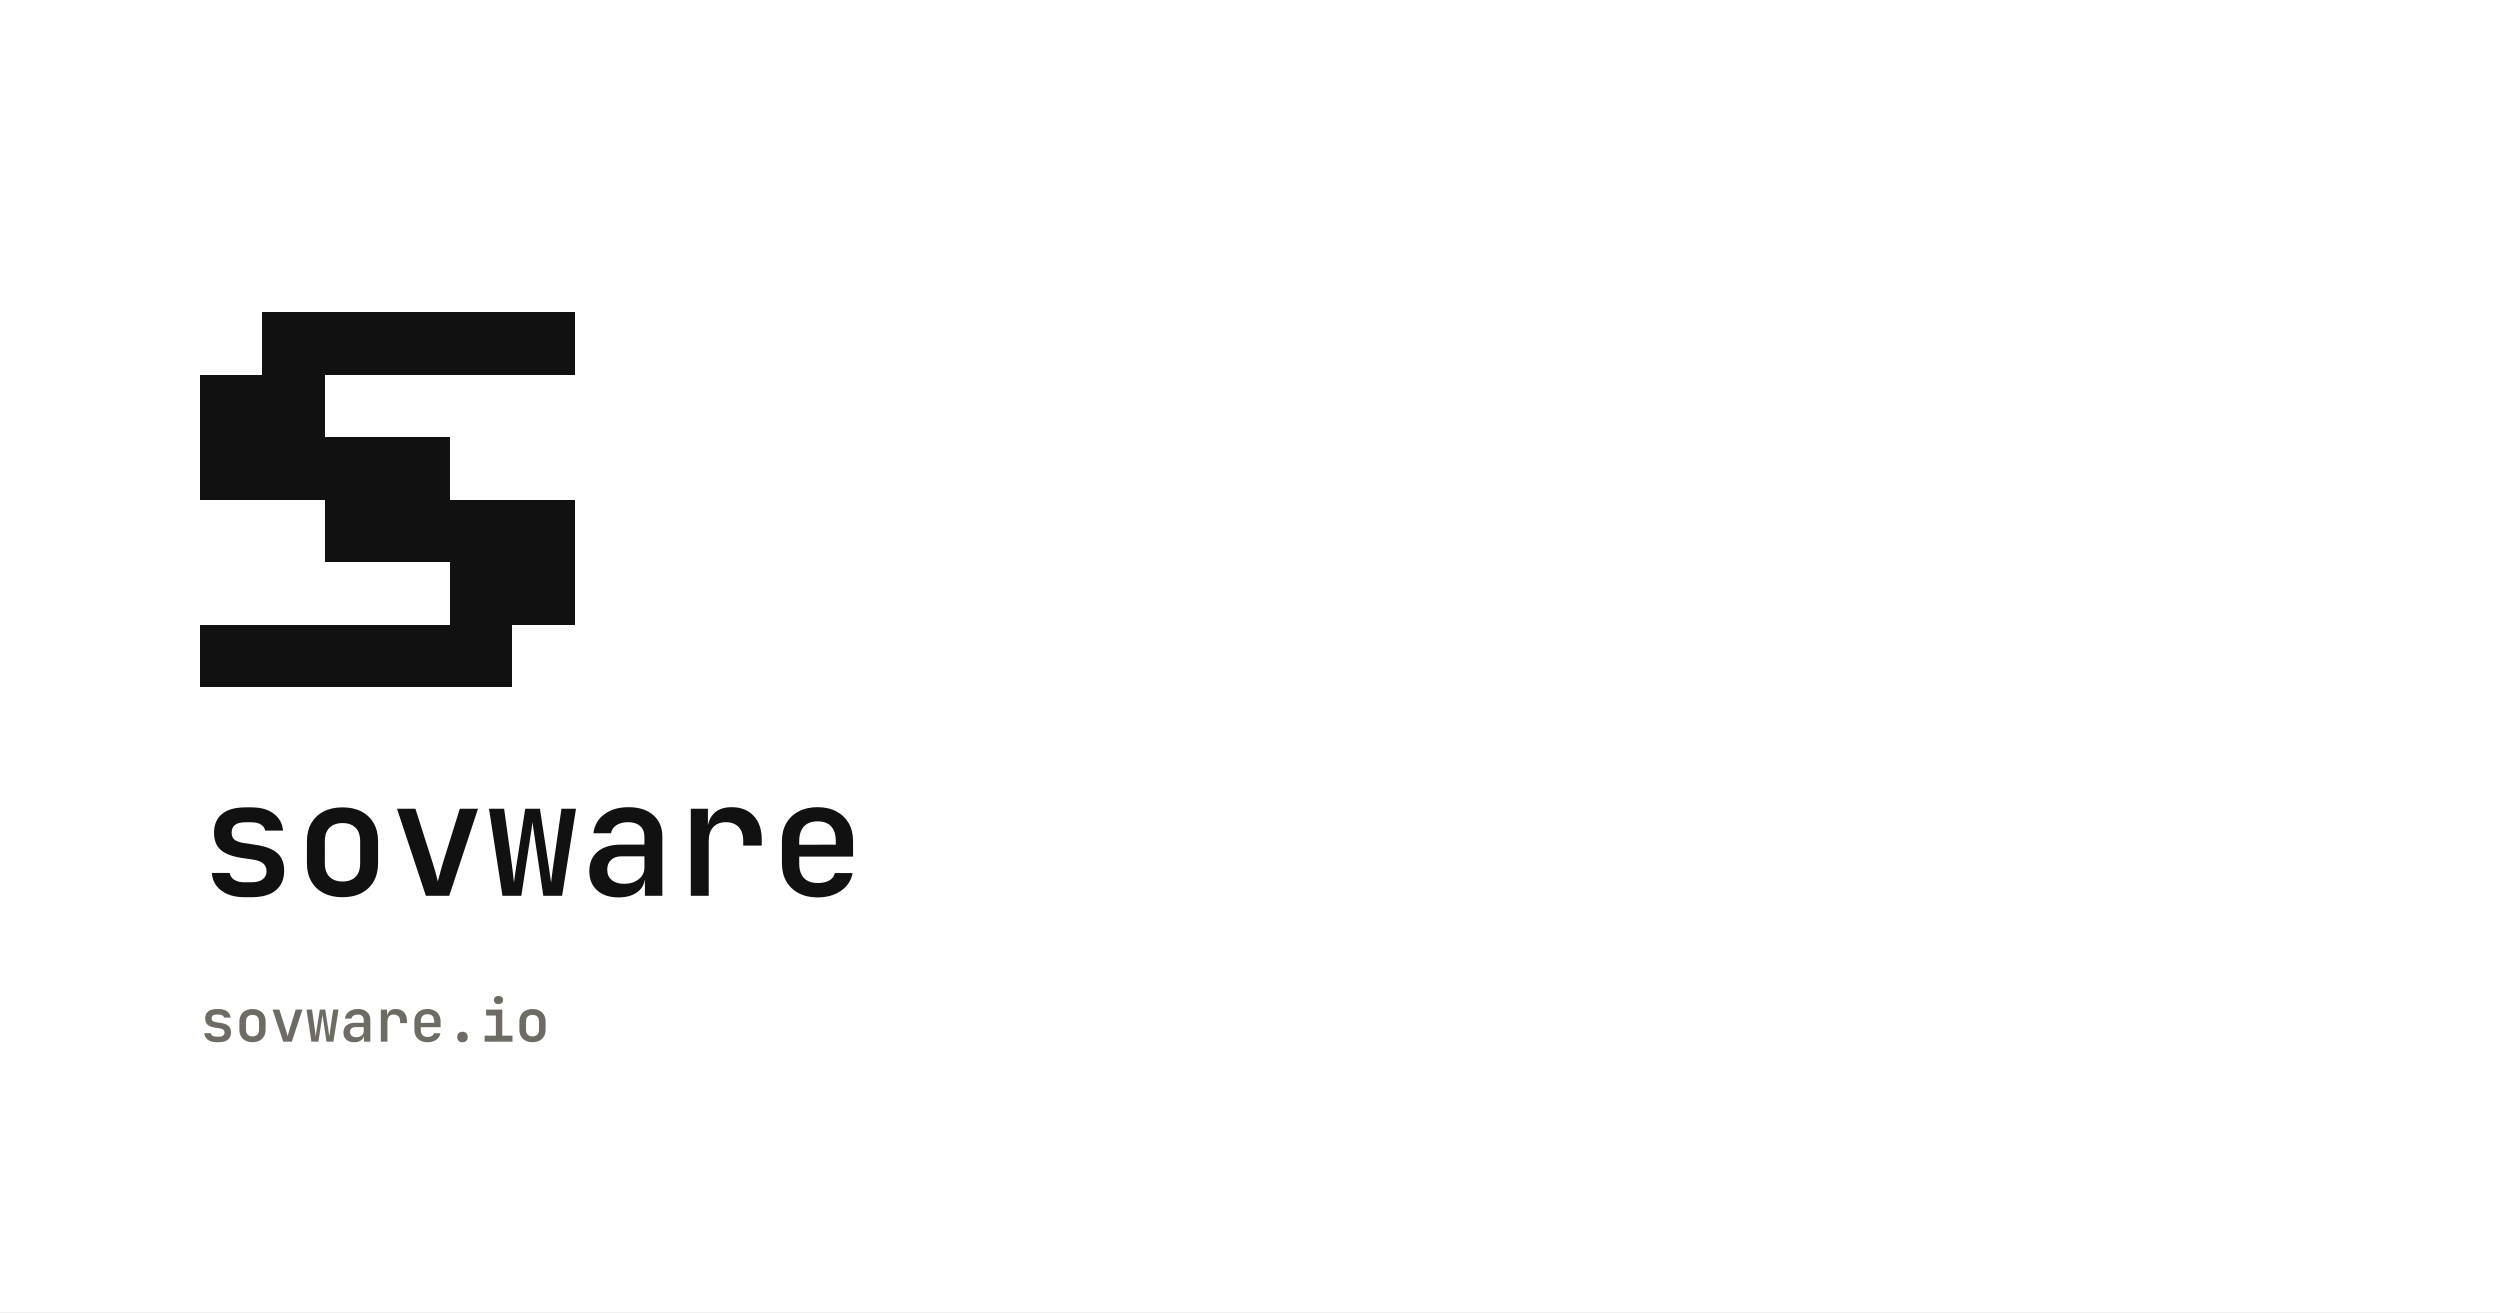
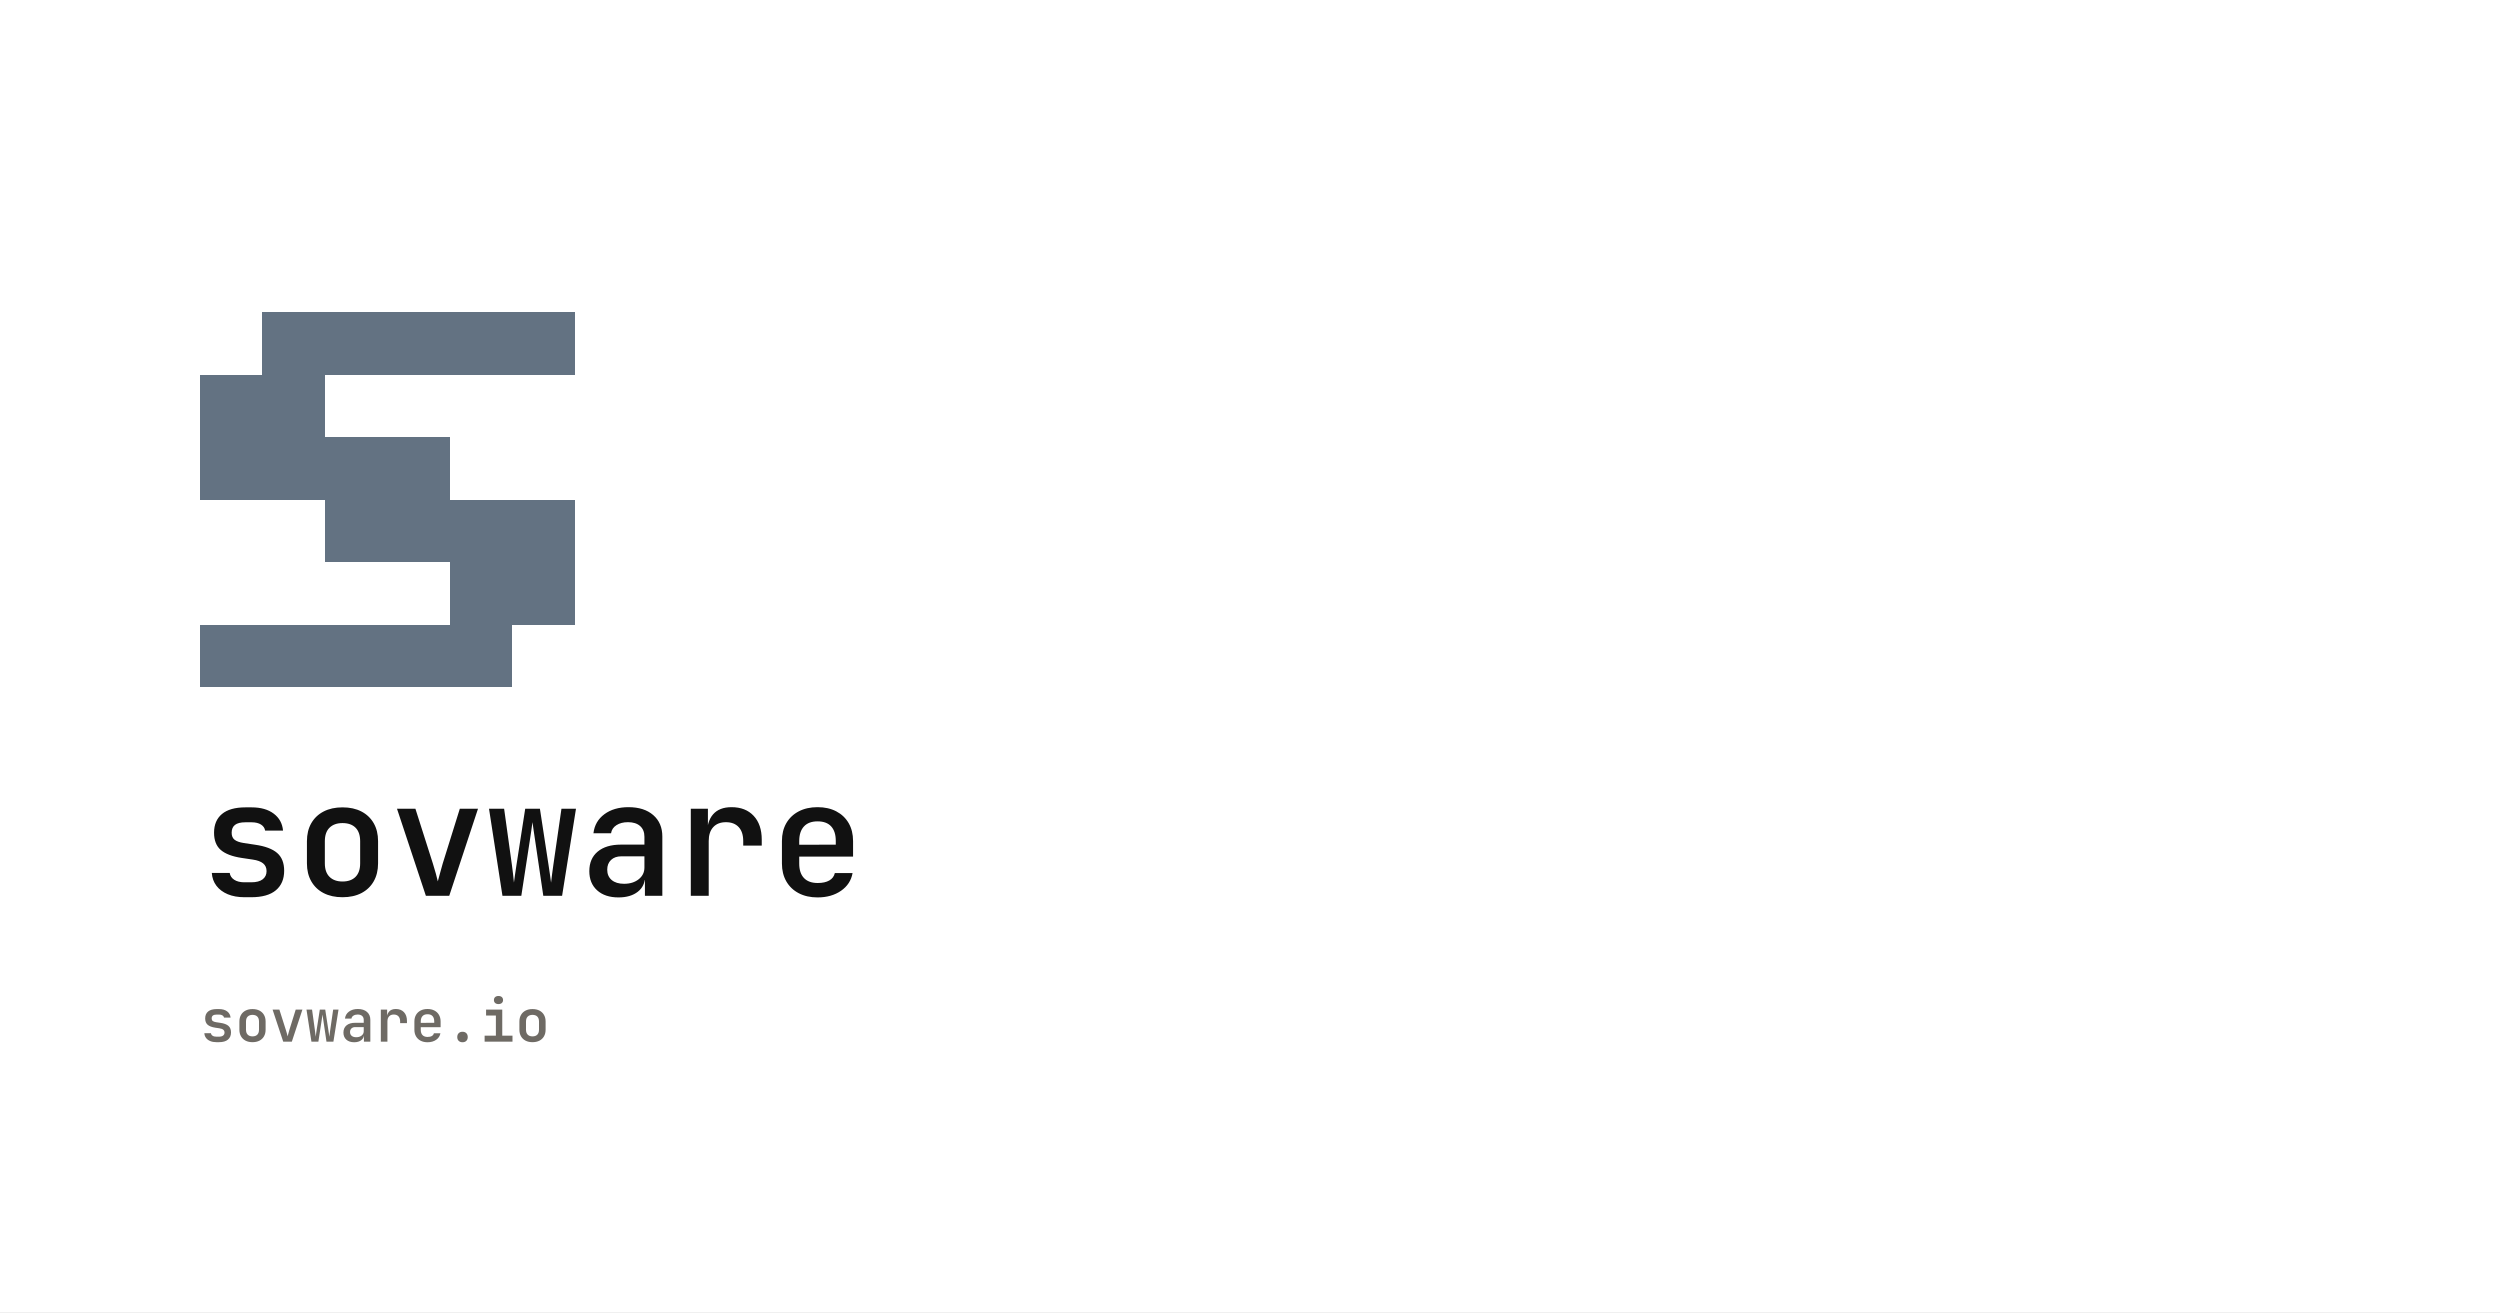
<svg xmlns="http://www.w3.org/2000/svg" width="1200" height="630" viewBox="0 0 1200 630" role="img" aria-label="Sovware" shape-rendering="crispEdges">
  <rect width="1200" height="630" fill="#FFFFFF" />
-   <rect x="126" y="150" width="150" height="30" fill="#111111" />
-   <rect x="96" y="180" width="60" height="30" fill="#111111" />
-   <rect x="96" y="210" width="120" height="30" fill="#111111" />
-   <rect x="156" y="240" width="120" height="30" fill="#111111" />
-   <rect x="216" y="270" width="60" height="30" fill="#111111" />
-   <rect x="96" y="300" width="150" height="30" fill="#111111" />
+   <rect x="126" y="150" width="150" height="30" fill="#637282" />
+   <rect x="96" y="180" width="60" height="30" fill="#637282" />
+   <rect x="96" y="210" width="120" height="30" fill="#637282" />
+   <rect x="156" y="240" width="120" height="30" fill="#637282" />
+   <rect x="216" y="270" width="60" height="30" fill="#637282" />
+   <rect x="96" y="300" width="150" height="30" fill="#637282" />
  <path d="M117.332 430.667Q112.725 430.667 109.292 429.219Q105.86 427.772 103.881 425.164Q101.902 422.557 101.668 419.008H110.266Q110.546 421.065 112.414 422.284Q114.281 423.503 117.332 423.503H120.583Q124.259 423.503 126.103 422.059Q127.948 420.615 127.948 418.143Q127.948 415.776 126.293 414.423Q124.639 413.07 121.319 412.597L115.988 411.802Q109.187 410.767 105.966 407.979Q102.744 405.19 102.744 399.694Q102.744 393.894 106.55 390.714Q110.357 387.533 117.852 387.533H120.74Q127.389 387.533 131.388 390.55Q135.388 393.568 135.855 398.678H127.257Q126.977 396.878 125.285 395.788Q123.593 394.697 120.74 394.697H117.852Q114.386 394.697 112.791 395.951Q111.195 397.205 111.195 399.712Q111.195 401.973 112.584 403.072Q113.972 404.171 116.976 404.644L122.454 405.469Q129.657 406.503 133.028 409.421Q136.399 412.338 136.399 417.956Q136.399 423.967 132.435 427.317Q128.47 430.667 120.583 430.667ZM164.4 430.667Q159.179 430.667 155.355 428.693Q151.531 426.72 149.429 423.052Q147.328 419.383 147.328 414.414V403.786Q147.328 398.77 149.429 395.125Q151.531 391.48 155.355 389.507Q159.179 387.533 164.4 387.533Q169.65 387.533 173.46 389.507Q177.269 391.48 179.371 395.125Q181.472 398.77 181.472 403.74V414.414Q181.472 419.383 179.371 423.052Q177.269 426.72 173.46 428.693Q169.65 430.667 164.4 430.667ZM164.4 423.122Q168.445 423.122 170.66 420.892Q172.875 418.662 172.875 414.414V403.786Q172.875 399.508 170.66 397.293Q168.445 395.078 164.4 395.078Q160.431 395.078 158.178 397.293Q155.925 399.508 155.925 403.786V414.414Q155.925 418.662 158.178 420.892Q160.431 423.122 164.4 423.122ZM204.426 430.0 190.56 388.2H199.397L207.79 414.533Q208.539 416.894 209.193 419.286Q209.848 421.677 210.152 423.057Q210.532 421.677 211.172 419.286Q211.812 416.894 212.484 414.562L220.708 388.2H229.44L215.632 430.0ZM241.181 430.0 234.728 388.2H241.979L245.72 415.203Q246.007 417.197 246.273 419.619Q246.539 422.04 246.691 423.625Q246.872 422.04 247.243 419.634Q247.614 417.227 247.901 415.203L252.098 388.2H259.161L263.299 415.203Q263.586 417.227 263.957 419.648Q264.328 422.07 264.509 423.655Q264.661 422.04 265.003 419.604Q265.345 417.168 265.603 415.203L269.495 388.2H276.472L269.803 430.0H260.785L256.828 403.171Q256.524 401.043 256.144 398.593Q255.764 396.142 255.583 394.633Q255.372 396.142 255.039 398.593Q254.705 401.043 254.355 403.171L250.229 430.0ZM296.886 430.76Q290.383 430.76 286.627 427.362Q282.871 423.964 282.871 418.161Q282.871 412.134 286.891 408.775Q290.911 405.416 298.045 405.416H309.324V401.646Q309.324 398.327 307.24 396.486Q305.157 394.645 301.428 394.645Q298.128 394.645 295.906 396.071Q293.684 397.498 293.304 399.952H284.853Q285.537 394.205 290.106 390.822Q294.675 387.44 301.668 387.44Q309.181 387.44 313.551 391.237Q317.922 395.034 317.922 401.506V430.0H309.564V422.459H308.16L309.593 420.734Q309.593 425.361 306.117 428.061Q302.642 430.76 296.886 430.76ZM299.546 424.221Q303.832 424.221 306.578 422.038Q309.324 419.855 309.324 416.41V411.036H298.226Q295.128 411.036 293.299 412.775Q291.469 414.513 291.469 417.453Q291.469 420.598 293.607 422.41Q295.745 424.221 299.546 424.221ZM331.586 430.0V388.2H339.798V396.18H341.892L339.278 401.091Q339.278 394.327 342.277 390.883Q345.276 387.44 351.14 387.44Q357.869 387.44 361.754 391.597Q365.639 395.753 365.639 403.026V405.886H356.748V403.693Q356.748 399.339 354.559 396.995Q352.37 394.652 348.46 394.652Q344.538 394.652 342.361 397.019Q340.184 399.386 340.184 403.693V430.0ZM392.429 430.76Q387.255 430.76 383.393 428.74Q379.531 426.72 377.429 423.052Q375.328 419.383 375.328 414.507V403.693Q375.328 398.77 377.429 395.125Q379.531 391.48 383.393 389.46Q387.255 387.44 392.429 387.44Q397.604 387.44 401.436 389.46Q405.269 391.48 407.371 395.125Q409.472 398.77 409.472 403.693V411.153H383.627V414.507Q383.627 419.066 385.901 421.454Q388.174 423.841 392.488 423.841Q395.942 423.841 398.066 422.626Q400.191 421.41 400.723 419.067H409.233Q408.285 424.399 403.692 427.579Q399.1 430.76 392.429 430.76ZM401.173 406.095V403.634Q401.173 399.105 398.967 396.679Q396.76 394.253 392.429 394.253Q388.145 394.253 385.886 396.708Q383.627 399.163 383.627 403.693V405.487L401.793 405.428Z" fill="#111111" shape-rendering="geometricPrecision" />
  <path d="M103.859 500.246Q102.162 500.246 100.897 499.712Q99.633 499.179 98.903 498.218Q98.174 497.258 98.088 495.95H101.256Q101.359 496.708 102.047 497.157Q102.735 497.606 103.859 497.606H105.057Q106.411 497.606 107.091 497.074Q107.77 496.543 107.77 495.632Q107.77 494.76 107.161 494.261Q106.551 493.763 105.328 493.588L103.364 493.295Q100.859 492.914 99.672 491.887Q98.485 490.859 98.485 488.835Q98.485 486.698 99.887 485.526Q101.289 484.354 104.051 484.354H105.115Q107.564 484.354 109.038 485.466Q110.511 486.578 110.683 488.46H107.516Q107.413 487.797 106.789 487.395Q106.166 486.994 105.115 486.994H104.051Q102.774 486.994 102.186 487.456Q101.598 487.917 101.598 488.841Q101.598 489.674 102.11 490.079Q102.621 490.484 103.728 490.658L105.746 490.962Q108.4 491.343 109.642 492.418Q110.884 493.493 110.884 495.563Q110.884 497.777 109.423 499.011Q107.963 500.246 105.057 500.246ZM121.2 500.246Q119.276 500.246 117.868 499.519Q116.459 498.792 115.685 497.44Q114.91 496.088 114.91 494.258V490.342Q114.91 488.494 115.685 487.151Q116.459 485.808 117.868 485.081Q119.276 484.354 121.2 484.354Q123.134 484.354 124.538 485.081Q125.941 485.808 126.715 487.151Q127.49 488.494 127.49 490.325V494.258Q127.49 496.088 126.715 497.44Q125.941 498.792 124.538 499.519Q123.134 500.246 121.2 500.246ZM121.2 497.466Q122.69 497.466 123.506 496.644Q124.322 495.823 124.322 494.258V490.342Q124.322 488.766 123.506 487.95Q122.69 487.134 121.2 487.134Q119.738 487.134 118.908 487.95Q118.078 488.766 118.078 490.342V494.258Q118.078 495.823 118.908 496.644Q119.738 497.466 121.2 497.466ZM135.947 500.0 130.838 484.6H134.094L137.186 494.302Q137.462 495.172 137.703 496.053Q137.944 496.934 138.056 497.442Q138.196 496.934 138.432 496.053Q138.668 495.172 138.915 494.312L141.945 484.6H145.162L140.075 500.0ZM149.488 500.0 147.11 484.6H149.782L151.16 494.549Q151.266 495.283 151.364 496.175Q151.462 497.067 151.518 497.651Q151.584 497.067 151.721 496.181Q151.858 495.294 151.964 494.549L153.51 484.6H156.112L157.636 494.549Q157.742 495.294 157.879 496.186Q158.016 497.078 158.082 497.662Q158.138 497.067 158.264 496.17Q158.39 495.272 158.485 494.549L159.919 484.6H162.49L160.033 500.0H156.71L155.252 490.116Q155.14 489.332 155 488.429Q154.86 487.526 154.794 486.97Q154.716 487.526 154.593 488.429Q154.47 489.332 154.341 490.116L152.821 500.0ZM170.011 500.28Q167.615 500.28 166.231 499.028Q164.847 497.776 164.847 495.638Q164.847 493.418 166.328 492.18Q167.809 490.943 170.437 490.943H174.593V489.554Q174.593 488.331 173.825 487.653Q173.058 486.975 171.684 486.975Q170.468 486.975 169.65 487.5Q168.831 488.025 168.691 488.93H165.577Q165.829 486.812 167.513 485.566Q169.196 484.32 171.772 484.32Q174.54 484.32 176.15 485.719Q177.761 487.118 177.761 489.502V500.0H174.681V497.222H174.164L174.692 496.586Q174.692 498.291 173.412 499.285Q172.131 500.28 170.011 500.28ZM170.991 497.871Q172.57 497.871 173.581 497.067Q174.593 496.263 174.593 494.993V493.013H170.504Q169.363 493.013 168.689 493.654Q168.015 494.294 168.015 495.377Q168.015 496.536 168.803 497.204Q169.59 497.871 170.991 497.871ZM182.795 500.0V484.6H185.82V487.54H186.592L185.629 489.349Q185.629 486.857 186.734 485.589Q187.839 484.32 189.999 484.32Q192.478 484.32 193.909 485.851Q195.341 487.383 195.341 490.062V491.116H192.065V490.308Q192.065 488.704 191.259 487.84Q190.452 486.977 189.012 486.977Q187.567 486.977 186.765 487.849Q185.963 488.721 185.963 490.308V500.0ZM205.211 500.28Q203.304 500.28 201.882 499.536Q200.459 498.792 199.685 497.44Q198.91 496.088 198.91 494.292V490.308Q198.91 488.494 199.685 487.151Q200.459 485.808 201.882 485.064Q203.304 484.32 205.211 484.32Q207.117 484.32 208.529 485.064Q209.941 485.808 210.715 487.151Q211.49 488.494 211.49 490.308V493.056H201.968V494.292Q201.968 495.972 202.805 496.851Q203.643 497.731 205.232 497.731Q206.505 497.731 207.288 497.283Q208.07 496.835 208.266 495.972H211.401Q211.052 497.936 209.36 499.108Q207.668 500.28 205.211 500.28ZM208.432 491.193V490.286Q208.432 488.617 207.619 487.724Q206.806 486.83 205.211 486.83Q203.632 486.83 202.8 487.735Q201.968 488.639 201.968 490.308V490.969L208.661 490.947ZM222 500.28Q220.85 500.28 220.166 499.605Q219.482 498.929 219.482 497.796Q219.482 496.618 220.166 495.931Q220.85 495.243 222 495.243Q223.161 495.243 223.84 495.931Q224.518 496.618 224.518 497.796Q224.518 498.929 223.84 499.605Q223.161 500.28 222 500.28ZM232.618 500.0V497.121H238.024V487.468H233.318V484.6H241.084V497.121H245.994V500.0ZM239.274 481.958Q238.264 481.958 237.672 481.438Q237.081 480.918 237.081 480.032Q237.081 479.127 237.672 478.599Q238.264 478.071 239.274 478.071Q240.284 478.071 240.876 478.599Q241.467 479.127 241.467 480.032Q241.467 480.918 240.876 481.438Q240.284 481.958 239.274 481.958ZM255.6 500.246Q253.676 500.246 252.268 499.519Q250.859 498.792 250.085 497.44Q249.31 496.088 249.31 494.258V490.342Q249.31 488.494 250.085 487.151Q250.859 485.808 252.268 485.081Q253.676 484.354 255.6 484.354Q257.534 484.354 258.938 485.081Q260.341 485.808 261.115 487.151Q261.89 488.494 261.89 490.325V494.258Q261.89 496.088 261.115 497.44Q260.341 498.792 258.938 499.519Q257.534 500.246 255.6 500.246ZM255.6 497.466Q257.09 497.466 257.906 496.644Q258.722 495.823 258.722 494.258V490.342Q258.722 488.766 257.906 487.95Q257.09 487.134 255.6 487.134Q254.138 487.134 253.308 487.95Q252.478 488.766 252.478 490.342V494.258Q252.478 495.823 253.308 496.644Q254.138 497.466 255.6 497.466Z" fill="#6E6A64" shape-rendering="geometricPrecision" />
</svg>
